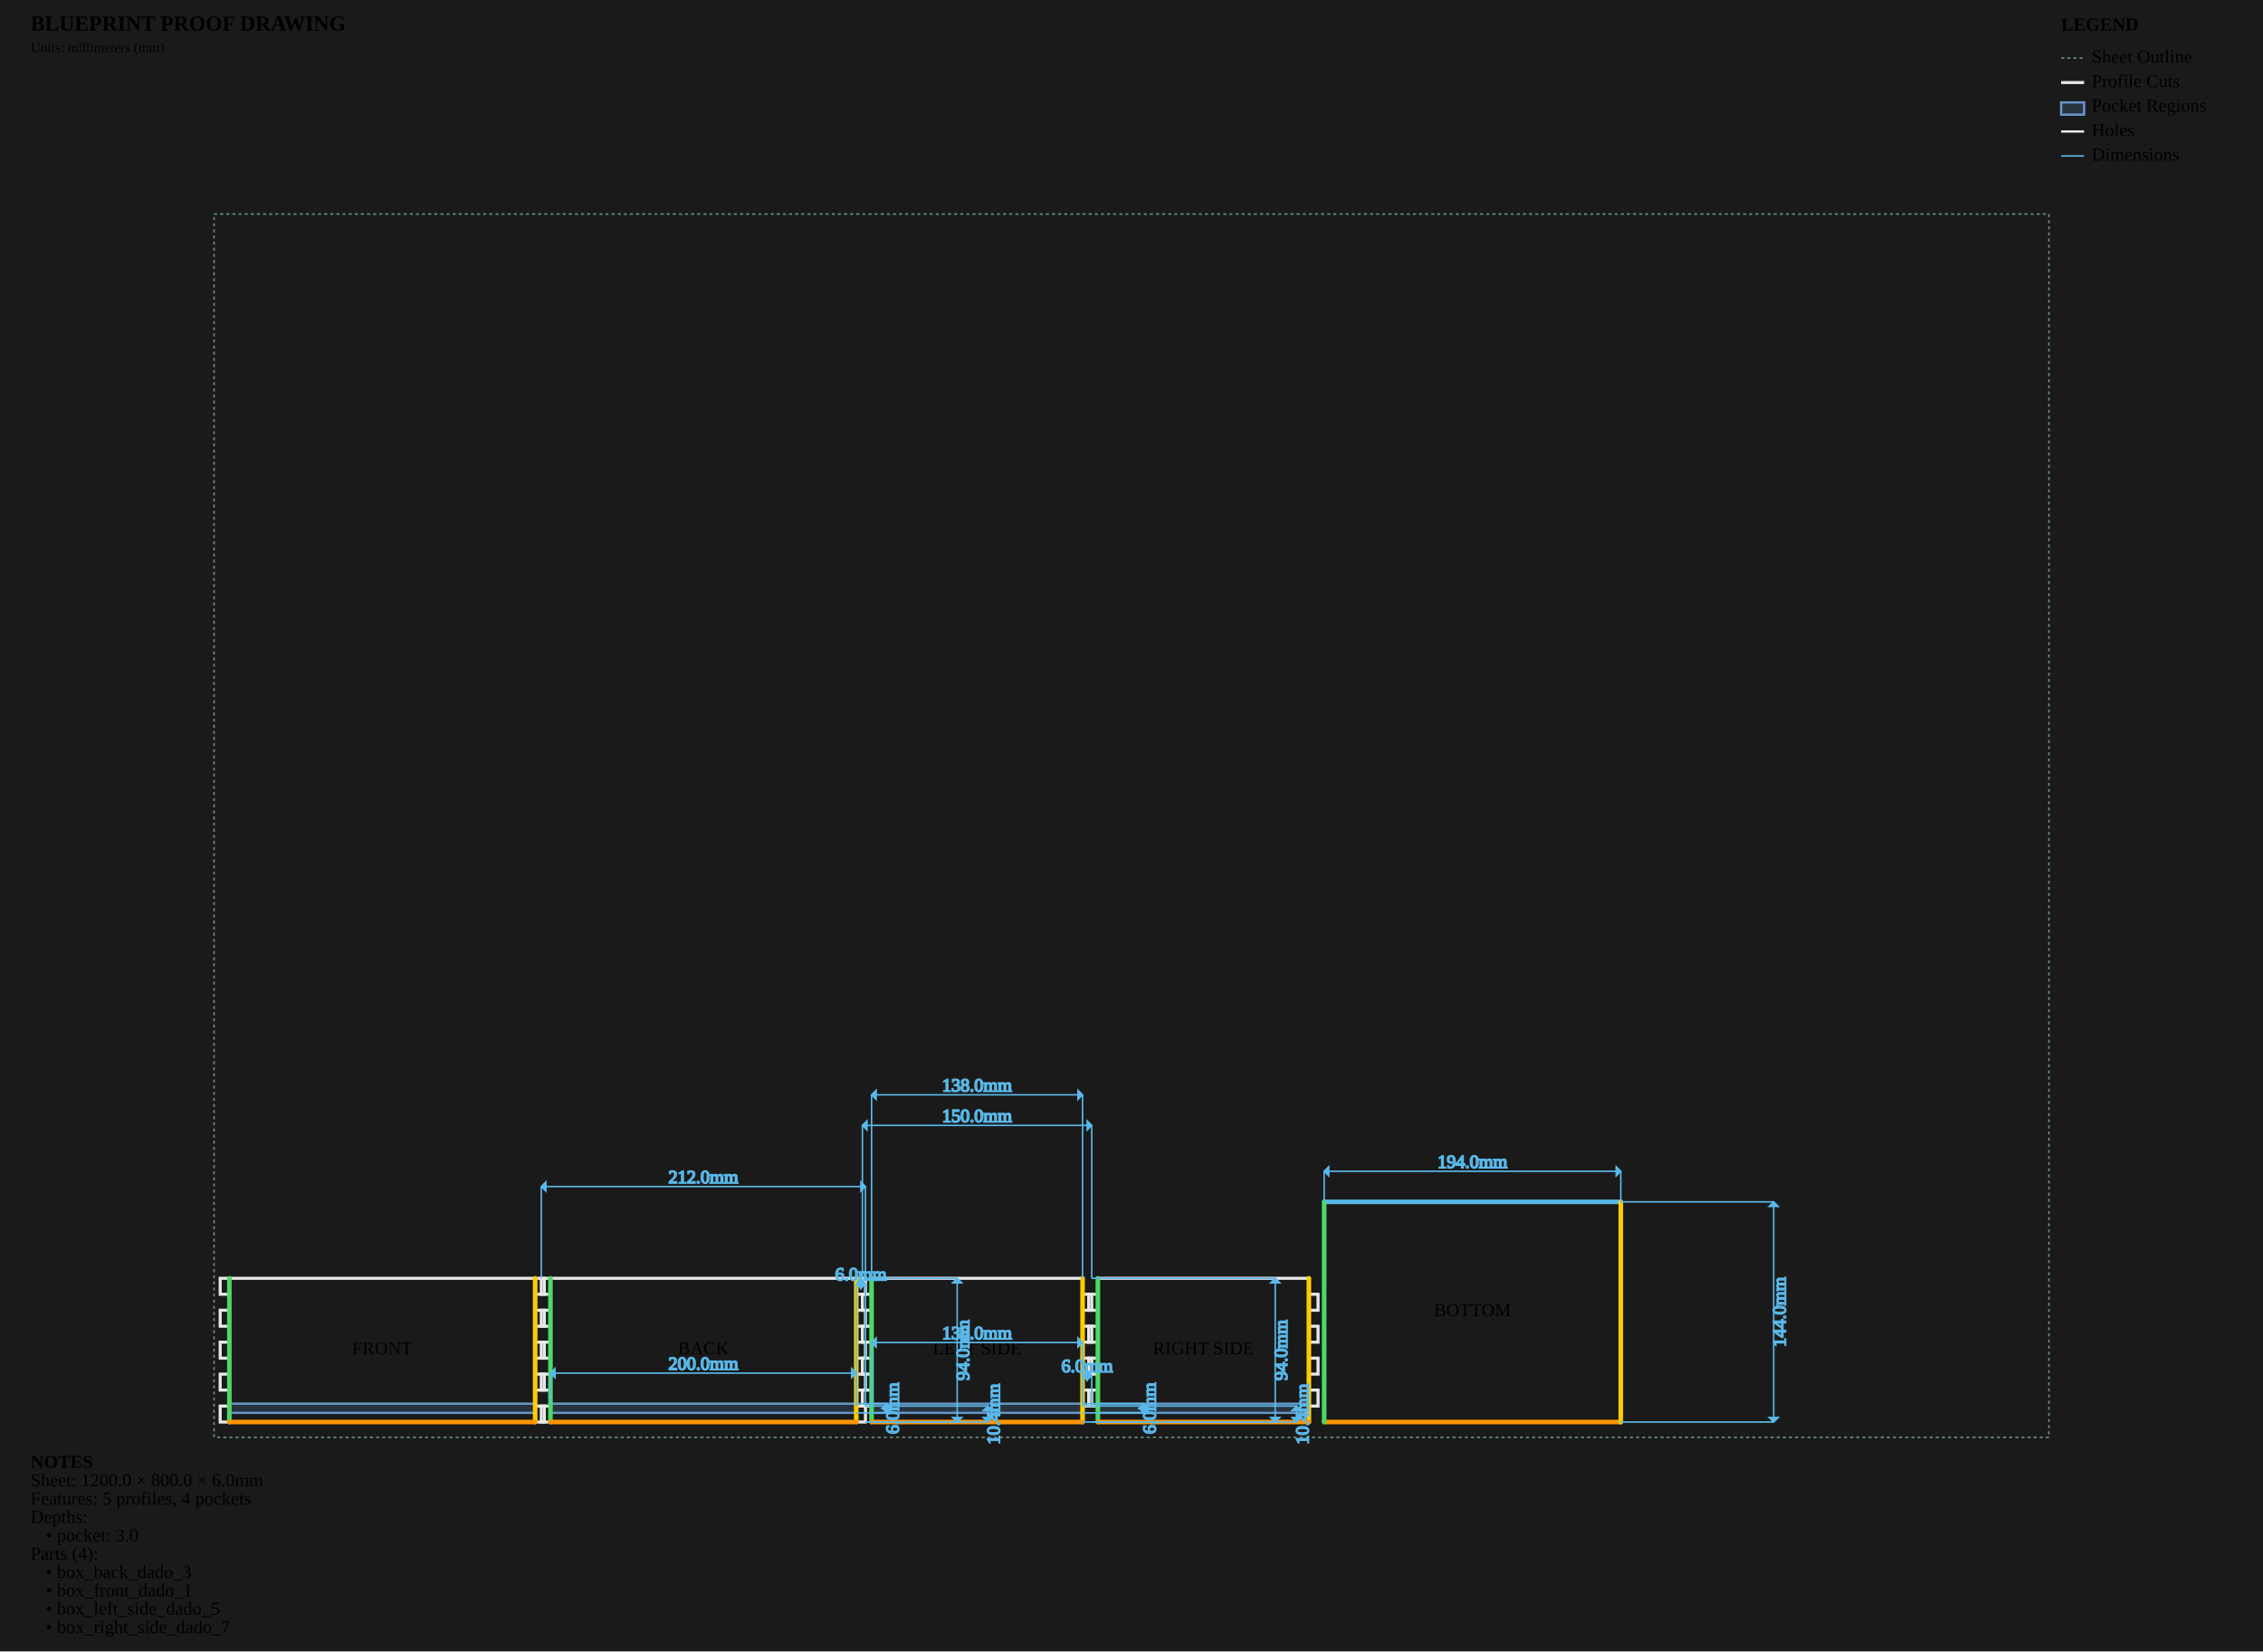
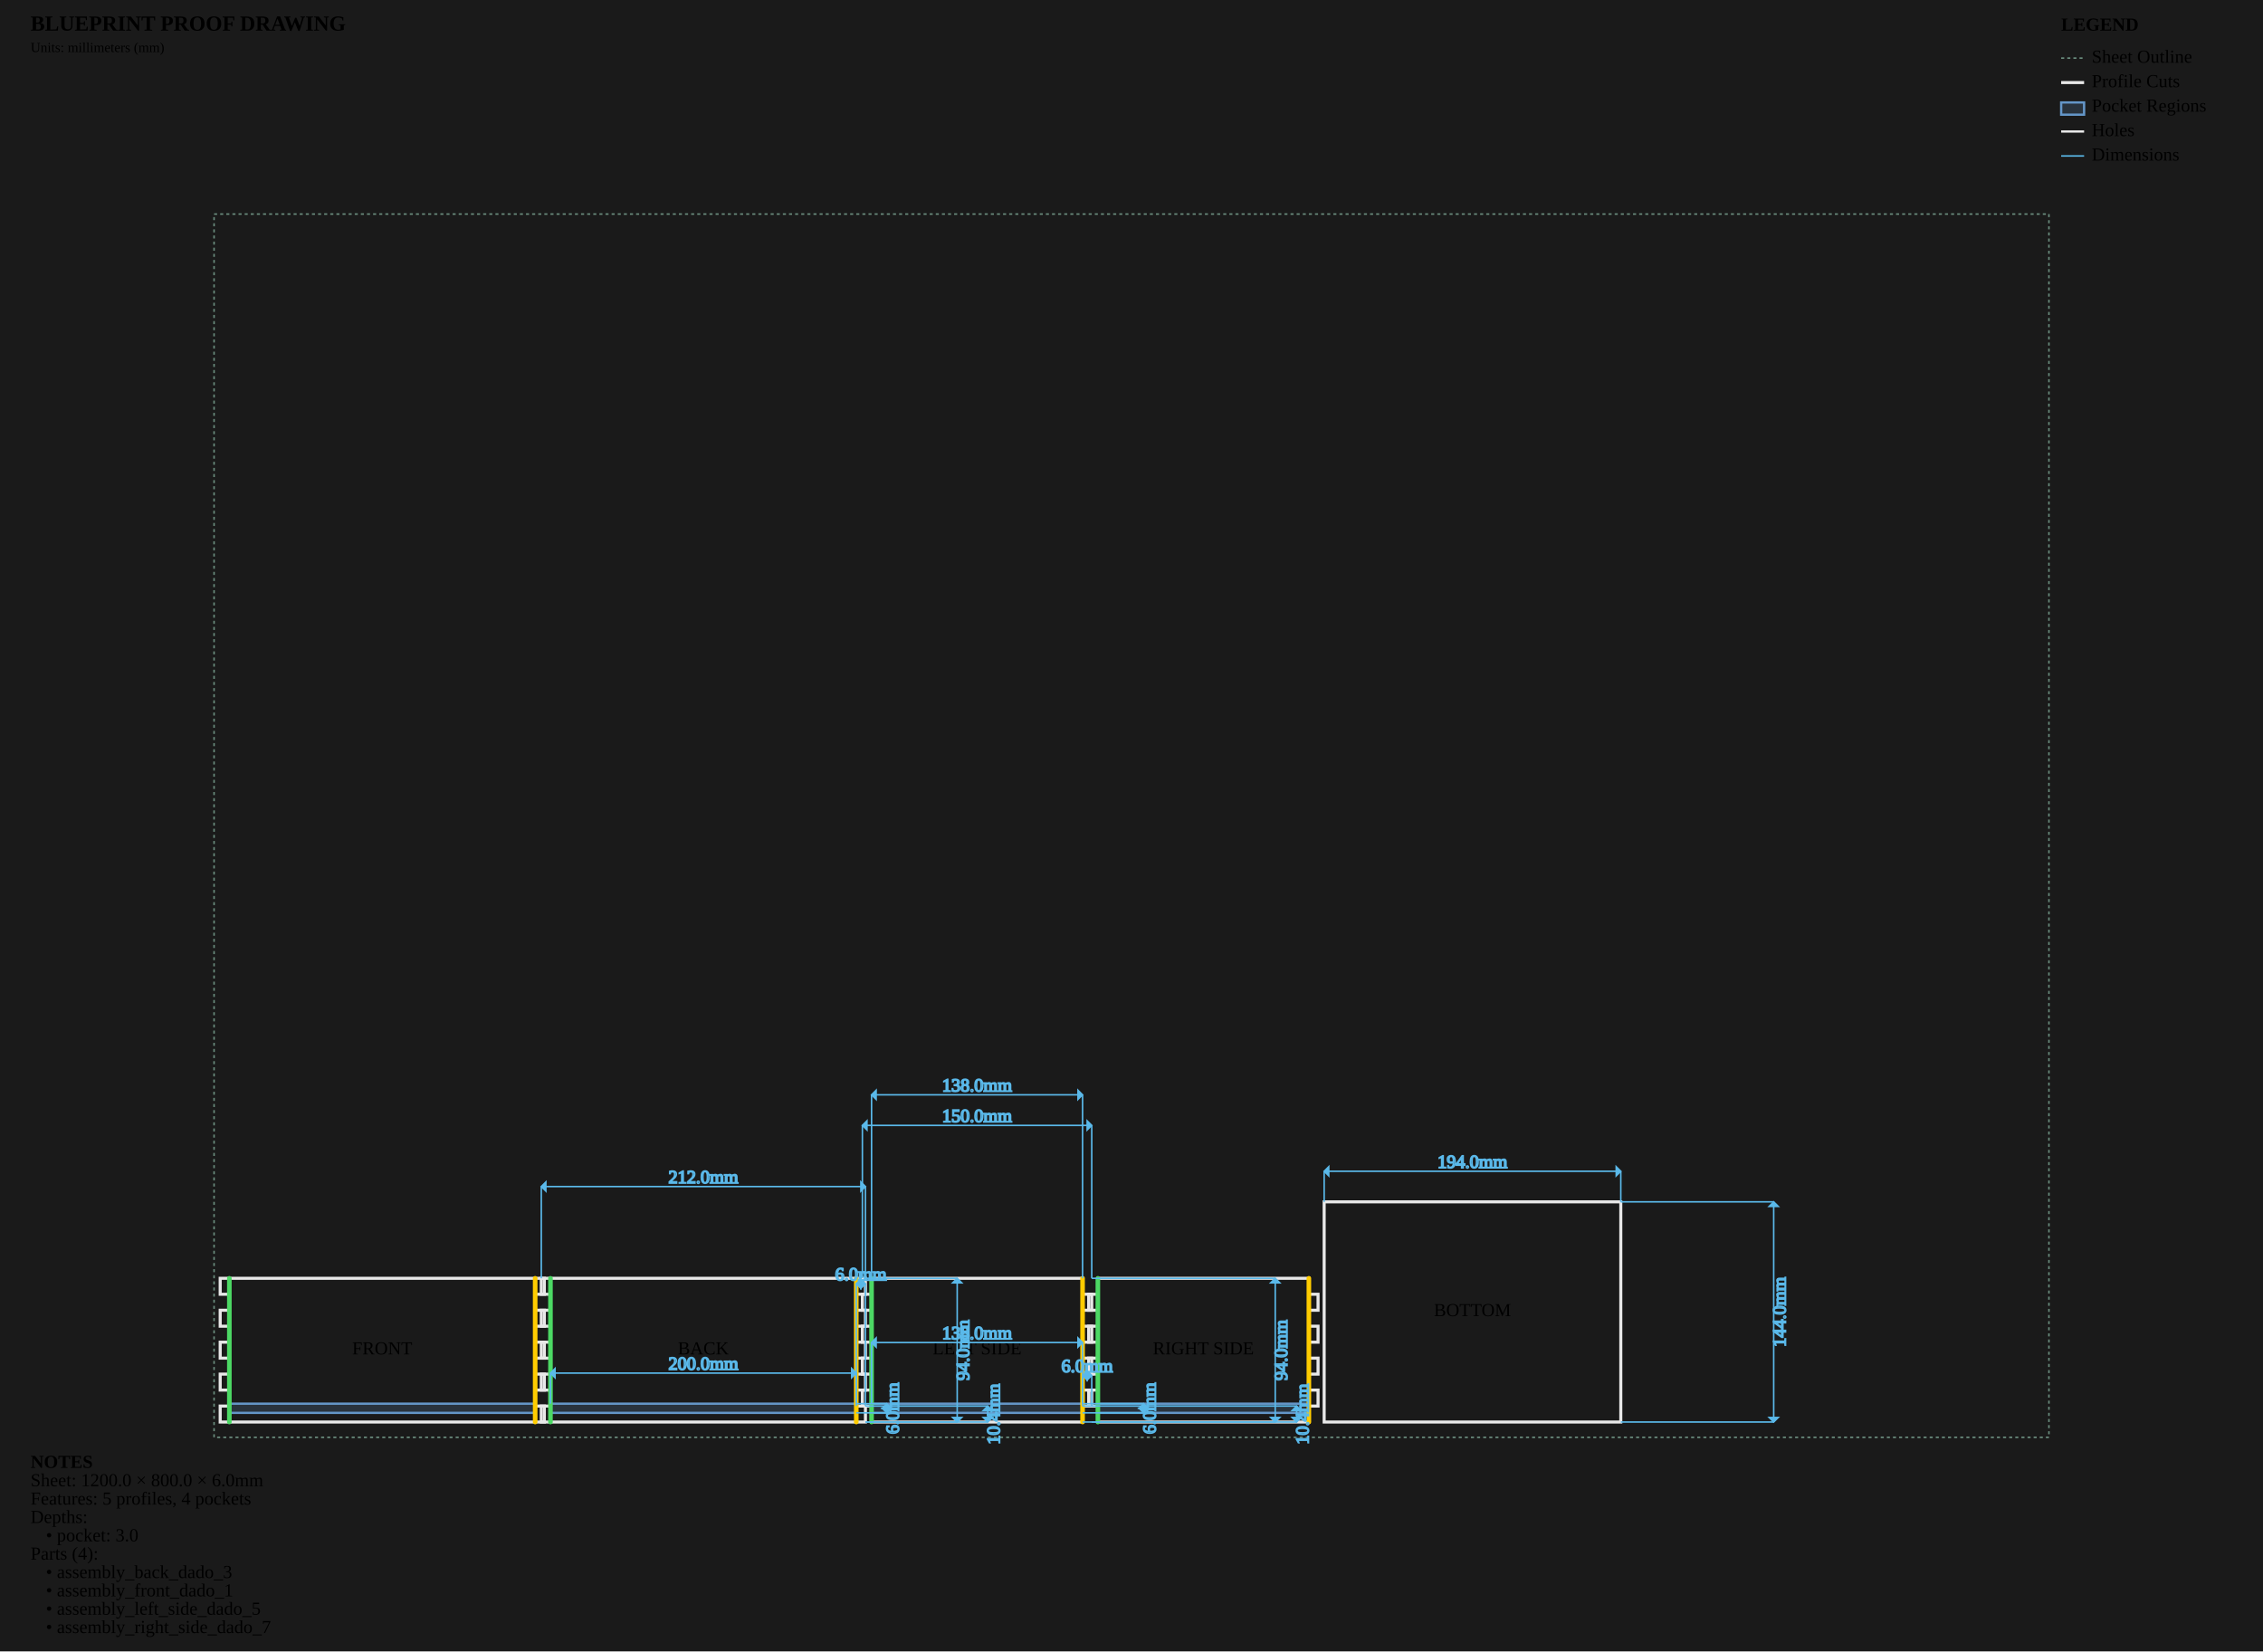
<svg xmlns="http://www.w3.org/2000/svg" viewBox="0 0 1480.0 1080.0" width="1480.0mm" height="1080.0mm">
  <style>
        .sheet-outline { stroke: #6b8e7f; stroke-width: 1; fill: none; stroke-dasharray: 2,2; }
        .profile-cuts { stroke: #e8e8e8; stroke-width: 2; fill: none; }
        .waste-cuts { stroke: #ff9500; stroke-width: 2; fill: none; stroke-dasharray: 8,4; }
        .pocket-regions { stroke: #6496c8; stroke-width: 1.5; fill: #6496c8; fill-opacity: 0.2; }
        .holes { stroke: #e8e8e8; stroke-width: 1.5; fill: none; }
        .engrave-paths { stroke: #888888; stroke-width: 0.25; fill: none; }
        .construction { stroke: #6b8e7f; stroke-width: 0.5; fill: none; stroke-dasharray: 2,2; }
        .dimensions { stroke: #5ab9ea; stroke-width: 1; fill: none; }
        .dimension-text { fill:
        .gap-dimensions { stroke: #ff9500; stroke-width: 1; fill: none; }
        .gap-text { fill:
        .notes { fill: #cccccc; font-family: monospace; font-size: 10px; }
        .legend { fill: #cccccc; font-family: monospace; font-size: 10px; }
        .part-label { fill: #ffcc00; font-family: monospace; font-size: 8px; font-weight: bold; }
    </style>
  <rect x="0" y="0" width="1480.0" height="1080.0" fill="#1a1a1a" />
  <g id="SHEET_OUTLINE" class="sheet-outline">
    <rect x="140" y="140" width="1200.0" height="800.0" />
  </g>
  <g id="PROFILE_CUTS" class="profile-cuts">
    <path d="M 356.000 930.000 L 356.000 919.556 L 350.000 919.556 L 350.000 909.111 L 356.000 909.111 L 356.000 898.667 L 350.000 898.667 L 350.000 888.222 L 356.000 888.222 L 356.000 877.778 L 350.000 877.778 L 350.000 867.333 L 356.000 867.333 L 356.000 856.889 L 350.000 856.889 L 350.000 846.444 L 356.000 846.444 L 356.000 836.000 L 144.000 836.000 L 144.000 846.444 L 150.000 846.444 L 150.000 856.889 L 144.000 856.889 L 144.000 867.333 L 150.000 867.333 L 150.000 877.778 L 144.000 877.778 L 144.000 888.222 L 150.000 888.222 L 150.000 898.667 L 144.000 898.667 L 144.000 909.111 L 150.000 909.111 L 150.000 919.556 L 144.000 919.556 L 144.000 930.000 Z" fill-rule="evenodd" />
    <path d="M 566.000 930.000 L 566.000 919.556 L 560.000 919.556 L 560.000 909.111 L 566.000 909.111 L 566.000 898.667 L 560.000 898.667 L 560.000 888.222 L 566.000 888.222 L 566.000 877.778 L 560.000 877.778 L 560.000 867.333 L 566.000 867.333 L 566.000 856.889 L 560.000 856.889 L 560.000 846.444 L 566.000 846.444 L 566.000 836.000 L 354.000 836.000 L 354.000 846.444 L 360.000 846.444 L 360.000 856.889 L 354.000 856.889 L 354.000 867.333 L 360.000 867.333 L 360.000 877.778 L 354.000 877.778 L 354.000 888.222 L 360.000 888.222 L 360.000 898.667 L 354.000 898.667 L 354.000 909.111 L 360.000 909.111 L 360.000 919.556 L 354.000 919.556 L 354.000 930.000 Z" fill-rule="evenodd" />
    <path d="M 708.000 930.000 L 708.000 919.556 L 714.000 919.556 L 714.000 909.111 L 708.000 909.111 L 708.000 898.667 L 714.000 898.667 L 714.000 888.222 L 708.000 888.222 L 708.000 877.778 L 714.000 877.778 L 714.000 867.333 L 708.000 867.333 L 708.000 856.889 L 714.000 856.889 L 714.000 846.444 L 708.000 846.444 L 708.000 836.000 L 570.000 836.000 L 570.000 846.444 L 564.000 846.444 L 564.000 856.889 L 570.000 856.889 L 570.000 867.333 L 564.000 867.333 L 564.000 877.778 L 570.000 877.778 L 570.000 888.222 L 564.000 888.222 L 564.000 898.667 L 570.000 898.667 L 570.000 909.111 L 564.000 909.111 L 564.000 919.556 L 570.000 919.556 L 570.000 930.000 Z" fill-rule="evenodd" />
    <path d="M 856.000 930.000 L 856.000 919.556 L 862.000 919.556 L 862.000 909.111 L 856.000 909.111 L 856.000 898.667 L 862.000 898.667 L 862.000 888.222 L 856.000 888.222 L 856.000 877.778 L 862.000 877.778 L 862.000 867.333 L 856.000 867.333 L 856.000 856.889 L 862.000 856.889 L 862.000 846.444 L 856.000 846.444 L 856.000 836.000 L 718.000 836.000 L 718.000 846.444 L 712.000 846.444 L 712.000 856.889 L 718.000 856.889 L 718.000 867.333 L 712.000 867.333 L 712.000 877.778 L 718.000 877.778 L 718.000 888.222 L 712.000 888.222 L 712.000 898.667 L 718.000 898.667 L 718.000 909.111 L 712.000 909.111 L 712.000 919.556 L 718.000 919.556 L 718.000 930.000 Z" fill-rule="evenodd" />
    <path d="M 866.000 930.000 L 1060.000 930.000 L 1060.000 786.000 L 866.000 786.000 Z" fill-rule="evenodd" />
  </g>
  <g id="WASTE_CUTS" class="waste-cuts" />
  <g id="POCKET_REGIONS" class="pocket-regions">
    <rect x="150.0" y="918.0" width="200.0" height="6.0" />
    <rect x="360.0" y="918.0" width="200.0" height="6.0" />
    <rect x="570.0" y="918.0" width="138.0" height="6.0" />
    <rect x="718.0" y="918.0" width="138.0" height="6.0" />
  </g>
  <g id="ENGRAVE_PATHS" class="engrave-paths" />
  <g id="HOLES" class="holes" />
  <g id="LABELS" class="labels">
    <text x="250.0" y="883.0" class="part-label" text-anchor="middle" dominant-baseline="middle">FRONT</text>
    <text x="460.0" y="883.0" class="part-label" text-anchor="middle" dominant-baseline="middle">BACK</text>
    <text x="639.0" y="883.0" class="part-label" text-anchor="middle" dominant-baseline="middle">LEFT SIDE</text>
    <text x="787.0" y="883.0" class="part-label" text-anchor="middle" dominant-baseline="middle">RIGHT SIDE</text>
    <text x="963.0" y="858.0" class="part-label" text-anchor="middle" dominant-baseline="middle">BOTTOM</text>
  </g>
  <g id="EDGE_COLORS" class="edge-colors">
    <line x1="150.0" y1="930.0" x2="150.0" y2="836.0" stroke="#4cd964" stroke-width="3" stroke-linecap="round" />
    <line x1="350.0" y1="930.0" x2="350.0" y2="836.0" stroke="#ffcc00" stroke-width="3" stroke-linecap="round" />
-     <line x1="150.0" y1="930.0" x2="350.0" y2="930.0" stroke="#ff9500" stroke-width="3" stroke-linecap="round" />
+     <line x1="560.0" y1="930.0" x2="560.0" y2="836.0" stroke="#ffcc00" stroke-width="3" stroke-linecap="round" />
    <line x1="360.0" y1="930.0" x2="360.0" y2="836.0" stroke="#4cd964" stroke-width="3" stroke-linecap="round" />
-     <line x1="560.0" y1="930.0" x2="560.0" y2="836.0" stroke="#ffcc00" stroke-width="3" stroke-linecap="round" />
-     <line x1="360.0" y1="930.0" x2="560.0" y2="930.0" stroke="#ff9500" stroke-width="3" stroke-linecap="round" />
+     <line x1="708.0" y1="930.0" x2="708.0" y2="836.0" stroke="#ffcc00" stroke-width="3" stroke-linecap="round" />
    <line x1="570.0" y1="930.0" x2="570.0" y2="836.0" stroke="#4cd964" stroke-width="3" stroke-linecap="round" />
-     <line x1="708.0" y1="930.0" x2="708.0" y2="836.0" stroke="#ffcc00" stroke-width="3" stroke-linecap="round" />
-     <line x1="570.0" y1="930.0" x2="708.0" y2="930.0" stroke="#ff9500" stroke-width="3" stroke-linecap="round" />
    <line x1="718.0" y1="930.0" x2="718.0" y2="836.0" stroke="#4cd964" stroke-width="3" stroke-linecap="round" />
    <line x1="856.0" y1="930.0" x2="856.0" y2="836.0" stroke="#ffcc00" stroke-width="3" stroke-linecap="round" />
-     <line x1="718.0" y1="930.0" x2="856.0" y2="930.0" stroke="#ff9500" stroke-width="3" stroke-linecap="round" />
-     <line x1="866.0" y1="930.0" x2="1060.0" y2="930.0" stroke="#ff9500" stroke-width="3" stroke-linecap="round" />
-     <line x1="866.0" y1="786.0" x2="1060.0" y2="786.0" stroke="#5ab9ea" stroke-width="3" stroke-linecap="round" />
-     <line x1="866.0" y1="930.0" x2="866.0" y2="786.0" stroke="#4cd964" stroke-width="3" stroke-linecap="round" />
-     <line x1="1060.0" y1="930.0" x2="1060.0" y2="786.0" stroke="#ffcc00" stroke-width="3" stroke-linecap="round" />
  </g>
  <g id="CONSTRUCTION" class="construction" />
  <g id="DIMENSIONS" class="dimensions">
    <line x1="360.0" y1="918.0" x2="360.0" y2="898.0" stroke="#5ab9ea" stroke-width="1" />
    <line x1="560.0" y1="918.0" x2="560.0" y2="898.0" stroke="#5ab9ea" stroke-width="1" />
    <line x1="360.0" y1="898.0" x2="560.0" y2="898.0" stroke="#5ab9ea" stroke-width="1" />
    <polygon points="360.0,898.0 363.0,895.0 363.0,901.0" fill="#5ab9ea" />
    <polygon points="560.0,898.0 557.0,895.0 557.0,901.0" fill="#5ab9ea" />
    <text x="460.0" y="893.0" class="dimension-text" text-anchor="middle" dominant-baseline="middle">200.0mm</text>
    <line x1="560.0" y1="918.0" x2="580.0" y2="918.0" stroke="#5ab9ea" stroke-width="1" />
    <line x1="560.0" y1="924.0" x2="580.0" y2="924.0" stroke="#5ab9ea" stroke-width="1" />
    <line x1="580.0" y1="918.0" x2="580.0" y2="924.0" stroke="#5ab9ea" stroke-width="1" />
    <polygon points="580.0,918.0 577.0,921.0 583.0,921.0" fill="#5ab9ea" />
    <polygon points="580.0,924.0 577.0,921.0 583.0,921.0" fill="#5ab9ea" />
    <text x="585.0" y="921.0" class="dimension-text" text-anchor="middle" dominant-baseline="middle" transform="rotate(-90 585.0 921.0)">6.0mm</text>
    <line x1="570.0" y1="918.0" x2="570.0" y2="878.0" stroke="#5ab9ea" stroke-width="1" />
    <line x1="708.0" y1="918.0" x2="708.0" y2="878.0" stroke="#5ab9ea" stroke-width="1" />
    <line x1="570.0" y1="878.0" x2="708.0" y2="878.0" stroke="#5ab9ea" stroke-width="1" />
    <polygon points="570.0,878.0 573.0,875.0 573.0,881.0" fill="#5ab9ea" />
    <polygon points="708.0,878.0 705.0,875.0 705.0,881.0" fill="#5ab9ea" />
    <text x="639.0" y="873.0" class="dimension-text" text-anchor="middle" dominant-baseline="middle">138.0mm</text>
    <line x1="708.0" y1="918.0" x2="748.0" y2="918.0" stroke="#5ab9ea" stroke-width="1" />
    <line x1="708.0" y1="924.0" x2="748.0" y2="924.0" stroke="#5ab9ea" stroke-width="1" />
    <line x1="748.0" y1="918.0" x2="748.0" y2="924.0" stroke="#5ab9ea" stroke-width="1" />
    <polygon points="748.0,918.0 745.0,921.0 751.0,921.0" fill="#5ab9ea" />
    <polygon points="748.0,924.0 745.0,921.0 751.0,921.0" fill="#5ab9ea" />
    <text x="753.0" y="921.0" class="dimension-text" text-anchor="middle" dominant-baseline="middle" transform="rotate(-90 753.0 921.0)">6.0mm</text>
    <line x1="354.0" y1="836.0" x2="354.0" y2="776.0" stroke="#5ab9ea" stroke-width="1" />
    <line x1="566.0" y1="836.0" x2="566.0" y2="776.0" stroke="#5ab9ea" stroke-width="1" />
    <line x1="354.0" y1="776.0" x2="566.0" y2="776.0" stroke="#5ab9ea" stroke-width="1" />
    <polygon points="354.0,776.0 357.0,773.0 357.0,779.0" fill="#5ab9ea" />
    <polygon points="566.0,776.0 563.0,773.0 563.0,779.0" fill="#5ab9ea" />
    <text x="460.0" y="771.0" class="dimension-text" text-anchor="middle" dominant-baseline="middle">212.0mm</text>
    <line x1="566.0" y1="836.0" x2="626.0" y2="836.0" stroke="#5ab9ea" stroke-width="1" />
    <line x1="566.0" y1="930.0" x2="626.0" y2="930.0" stroke="#5ab9ea" stroke-width="1" />
    <line x1="626.0" y1="836.0" x2="626.0" y2="930.0" stroke="#5ab9ea" stroke-width="1" />
    <polygon points="626.0,836.0 623.0,839.0 629.0,839.0" fill="#5ab9ea" />
    <polygon points="626.0,930.0 623.0,927.0 629.0,927.0" fill="#5ab9ea" />
    <text x="631.0" y="883.0" class="dimension-text" text-anchor="middle" dominant-baseline="middle" transform="rotate(-90 631.0 883.0)">94.0mm</text>
    <line x1="566.0" y1="919.556" x2="646.0" y2="919.556" stroke="#5ab9ea" stroke-width="1" />
    <line x1="566.0" y1="930.0" x2="646.0" y2="930.0" stroke="#5ab9ea" stroke-width="1" />
    <line x1="646.0" y1="919.556" x2="646.0" y2="930.0" stroke="#5ab9ea" stroke-width="1" />
    <polygon points="646.0,919.556 643.0,922.556 649.0,922.556" fill="#5ab9ea" />
    <polygon points="646.0,930.0 643.0,927.0 649.0,927.0" fill="#5ab9ea" />
    <text x="651.0" y="924.778" class="dimension-text" text-anchor="middle" dominant-baseline="middle" transform="rotate(-90 651.0 924.7778)">10.4mm</text>
    <line x1="560.0" y1="919.556" x2="560.0" y2="839.556" stroke="#5ab9ea" stroke-width="1" />
    <line x1="566.0" y1="919.556" x2="566.0" y2="839.556" stroke="#5ab9ea" stroke-width="1" />
    <line x1="560.0" y1="839.556" x2="566.0" y2="839.556" stroke="#5ab9ea" stroke-width="1" />
    <polygon points="560.0,839.556 563.0,836.556 563.0,842.556" fill="#5ab9ea" />
    <polygon points="566.0,839.556 563.0,836.556 563.0,842.556" fill="#5ab9ea" />
    <text x="563.0" y="834.556" class="dimension-text" text-anchor="middle" dominant-baseline="middle">6.0mm</text>
    <line x1="866.0" y1="786.0" x2="866.0" y2="766.0" stroke="#5ab9ea" stroke-width="1" />
    <line x1="1060.0" y1="786.0" x2="1060.0" y2="766.0" stroke="#5ab9ea" stroke-width="1" />
    <line x1="866.0" y1="766.0" x2="1060.0" y2="766.0" stroke="#5ab9ea" stroke-width="1" />
    <polygon points="866.0,766.0 869.0,763.0 869.0,769.0" fill="#5ab9ea" />
    <polygon points="1060.0,766.0 1057.0,763.0 1057.0,769.0" fill="#5ab9ea" />
    <text x="963.0" y="761.0" class="dimension-text" text-anchor="middle" dominant-baseline="middle">194.0mm</text>
    <line x1="1060.0" y1="786.0" x2="1160.0" y2="786.0" stroke="#5ab9ea" stroke-width="1" />
    <line x1="1060.0" y1="930.0" x2="1160.0" y2="930.0" stroke="#5ab9ea" stroke-width="1" />
    <line x1="1160.0" y1="786.0" x2="1160.0" y2="930.0" stroke="#5ab9ea" stroke-width="1" />
    <polygon points="1160.0,786.0 1157.0,789.0 1163.0,789.0" fill="#5ab9ea" />
    <polygon points="1160.0,930.0 1157.0,927.0 1163.0,927.0" fill="#5ab9ea" />
    <text x="1165.0" y="858.0" class="dimension-text" text-anchor="middle" dominant-baseline="middle" transform="rotate(-90 1165.0 858.0)">144.0mm</text>
    <line x1="564.0" y1="836.0" x2="564.0" y2="736.0" stroke="#5ab9ea" stroke-width="1" />
    <line x1="714.0" y1="836.0" x2="714.0" y2="736.0" stroke="#5ab9ea" stroke-width="1" />
    <line x1="564.0" y1="736.0" x2="714.0" y2="736.0" stroke="#5ab9ea" stroke-width="1" />
    <polygon points="564.0,736.0 567.0,733.0 567.0,739.0" fill="#5ab9ea" />
    <polygon points="714.0,736.0 711.0,733.0 711.0,739.0" fill="#5ab9ea" />
    <text x="639.0" y="731.0" class="dimension-text" text-anchor="middle" dominant-baseline="middle">150.0mm</text>
    <line x1="714.0" y1="836.0" x2="834.0" y2="836.0" stroke="#5ab9ea" stroke-width="1" />
    <line x1="714.0" y1="930.0" x2="834.0" y2="930.0" stroke="#5ab9ea" stroke-width="1" />
    <line x1="834.0" y1="836.0" x2="834.0" y2="930.0" stroke="#5ab9ea" stroke-width="1" />
    <polygon points="834.0,836.0 831.0,839.0 837.0,839.0" fill="#5ab9ea" />
    <polygon points="834.0,930.0 831.0,927.0 837.0,927.0" fill="#5ab9ea" />
    <text x="839.0" y="883.0" class="dimension-text" text-anchor="middle" dominant-baseline="middle" transform="rotate(-90 839.0 883.0)">94.0mm</text>
    <line x1="708.0" y1="919.556" x2="848.0" y2="919.556" stroke="#5ab9ea" stroke-width="1" />
    <line x1="708.0" y1="930.0" x2="848.0" y2="930.0" stroke="#5ab9ea" stroke-width="1" />
    <line x1="848.0" y1="919.556" x2="848.0" y2="930.0" stroke="#5ab9ea" stroke-width="1" />
    <polygon points="848.0,919.556 845.0,922.556 851.0,922.556" fill="#5ab9ea" />
    <polygon points="848.0,930.0 845.0,927.0 851.0,927.0" fill="#5ab9ea" />
    <text x="853.0" y="924.778" class="dimension-text" text-anchor="middle" dominant-baseline="middle" transform="rotate(-90 853.0 924.7778)">10.4mm</text>
    <line x1="708.0" y1="919.556" x2="708.0" y2="899.556" stroke="#5ab9ea" stroke-width="1" />
    <line x1="714.0" y1="919.556" x2="714.0" y2="899.556" stroke="#5ab9ea" stroke-width="1" />
    <line x1="708.0" y1="899.556" x2="714.0" y2="899.556" stroke="#5ab9ea" stroke-width="1" />
    <polygon points="708.0,899.556 711.0,896.556 711.0,902.556" fill="#5ab9ea" />
    <polygon points="714.0,899.556 711.0,896.556 711.0,902.556" fill="#5ab9ea" />
    <text x="711.0" y="894.556" class="dimension-text" text-anchor="middle" dominant-baseline="middle">6.0mm</text>
    <line x1="570.0" y1="836.0" x2="570.0" y2="716.0" stroke="#5ab9ea" stroke-width="1" />
    <line x1="708.0" y1="836.0" x2="708.0" y2="716.0" stroke="#5ab9ea" stroke-width="1" />
    <line x1="570.0" y1="716.0" x2="708.0" y2="716.0" stroke="#5ab9ea" stroke-width="1" />
    <polygon points="570.0,716.0 573.0,713.0 573.0,719.0" fill="#5ab9ea" />
    <polygon points="708.0,716.0 705.0,713.0 705.0,719.0" fill="#5ab9ea" />
    <text x="639.0" y="711.0" class="dimension-text" text-anchor="middle" dominant-baseline="middle">138.0mm</text>
  </g>
  <g id="NOTES" class="notes">
    <text x="20" y="960.0" class="notes" font-weight="bold">NOTES</text>
    <text x="20" y="972.0" class="notes">Sheet: 1200.0 × 800.0 × 6.0mm</text>
    <text x="20" y="984.0" class="notes">Features: 5 profiles, 4 pockets</text>
    <text x="20" y="996.0" class="notes">Depths:</text>
    <text x="30" y="1008.0" class="notes">• pocket: 3.0</text>
    <text x="20" y="1020.0" class="notes">Parts (4):</text>
-     <text x="30" y="1032.0" class="notes">• box_back_dado_3</text>
-     <text x="30" y="1044.0" class="notes">• box_front_dado_1</text>
-     <text x="30" y="1056.0" class="notes">• box_left_side_dado_5</text>
-     <text x="30" y="1068.0" class="notes">• box_right_side_dado_7</text>
+     <text x="30" y="1032.0" class="notes">• assembly_back_dado_3</text>
+     <text x="30" y="1044.0" class="notes">• assembly_front_dado_1</text>
+     <text x="30" y="1056.0" class="notes">• assembly_left_side_dado_5</text>
+     <text x="30" y="1068.0" class="notes">• assembly_right_side_dado_7</text>
  </g>
  <g id="TITLE_BLOCK" class="title-block">
    <text x="20" y="20" class="notes" font-weight="bold" font-size="14px">BLUEPRINT PROOF DRAWING</text>
    <text x="20" y="34" class="notes" font-size="9px">Units: millimeters (mm)</text>
  </g>
  <g id="LEGEND" class="legend">
    <text x="1348.0" y="20" class="legend" font-weight="bold">LEGEND</text>
    <line x1="1348.0" y1="38" x2="1363.0" y2="38" stroke="#6b8e7f" stroke-width="1" stroke-dasharray="2,2" />
    <text x="1368.0" y="41" class="legend">Sheet Outline</text>
    <line x1="1348.0" y1="54" x2="1363.0" y2="54" stroke="#e8e8e8" stroke-width="2" />
    <text x="1368.0" y="57" class="legend">Profile Cuts</text>
    <rect x="1348.0" y="67" width="15.0" height="8" stroke="#6496c8" stroke-width="1.5" fill="#6496c8" fill-opacity="0.2" />
    <text x="1368.0" y="73" class="legend">Pocket Regions</text>
    <line x1="1348.0" y1="86" x2="1363.0" y2="86" stroke="#e8e8e8" stroke-width="1.5" />
    <text x="1368.0" y="89" class="legend">Holes</text>
    <line x1="1348.0" y1="102" x2="1363.0" y2="102" stroke="#5ab9ea" stroke-width="1" />
    <text x="1368.0" y="105" class="legend">Dimensions</text>
  </g>
</svg>
